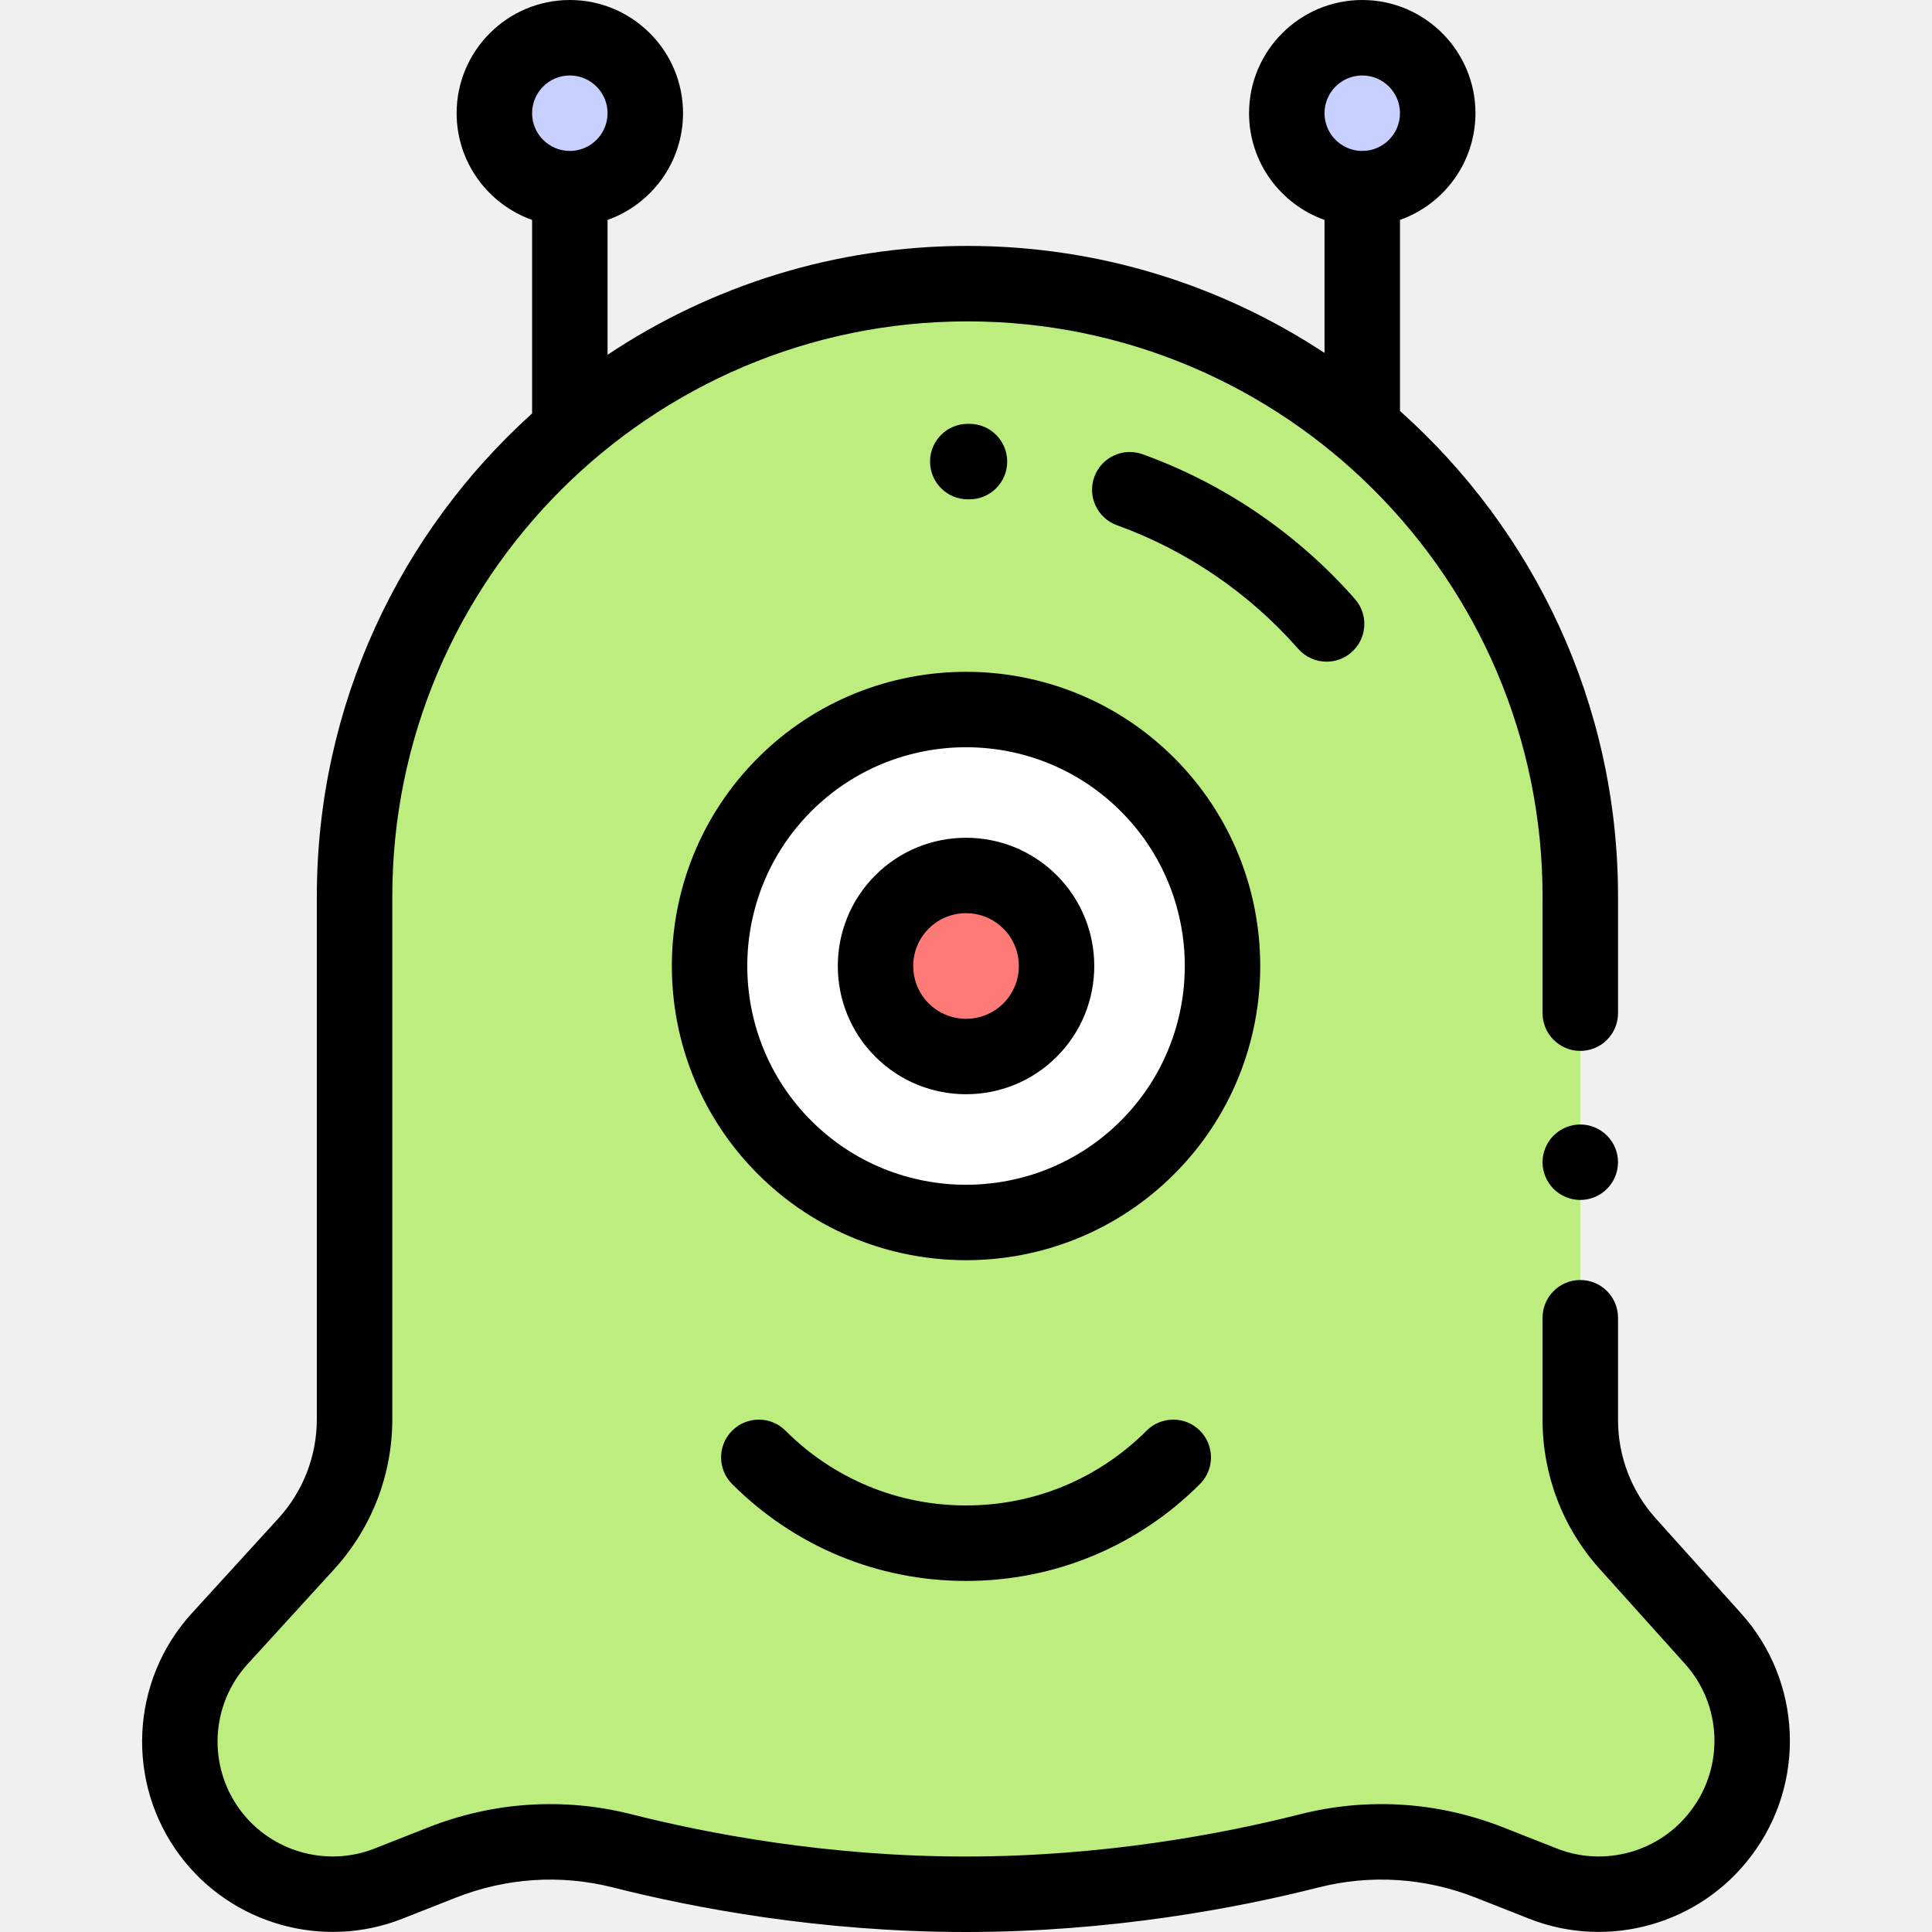
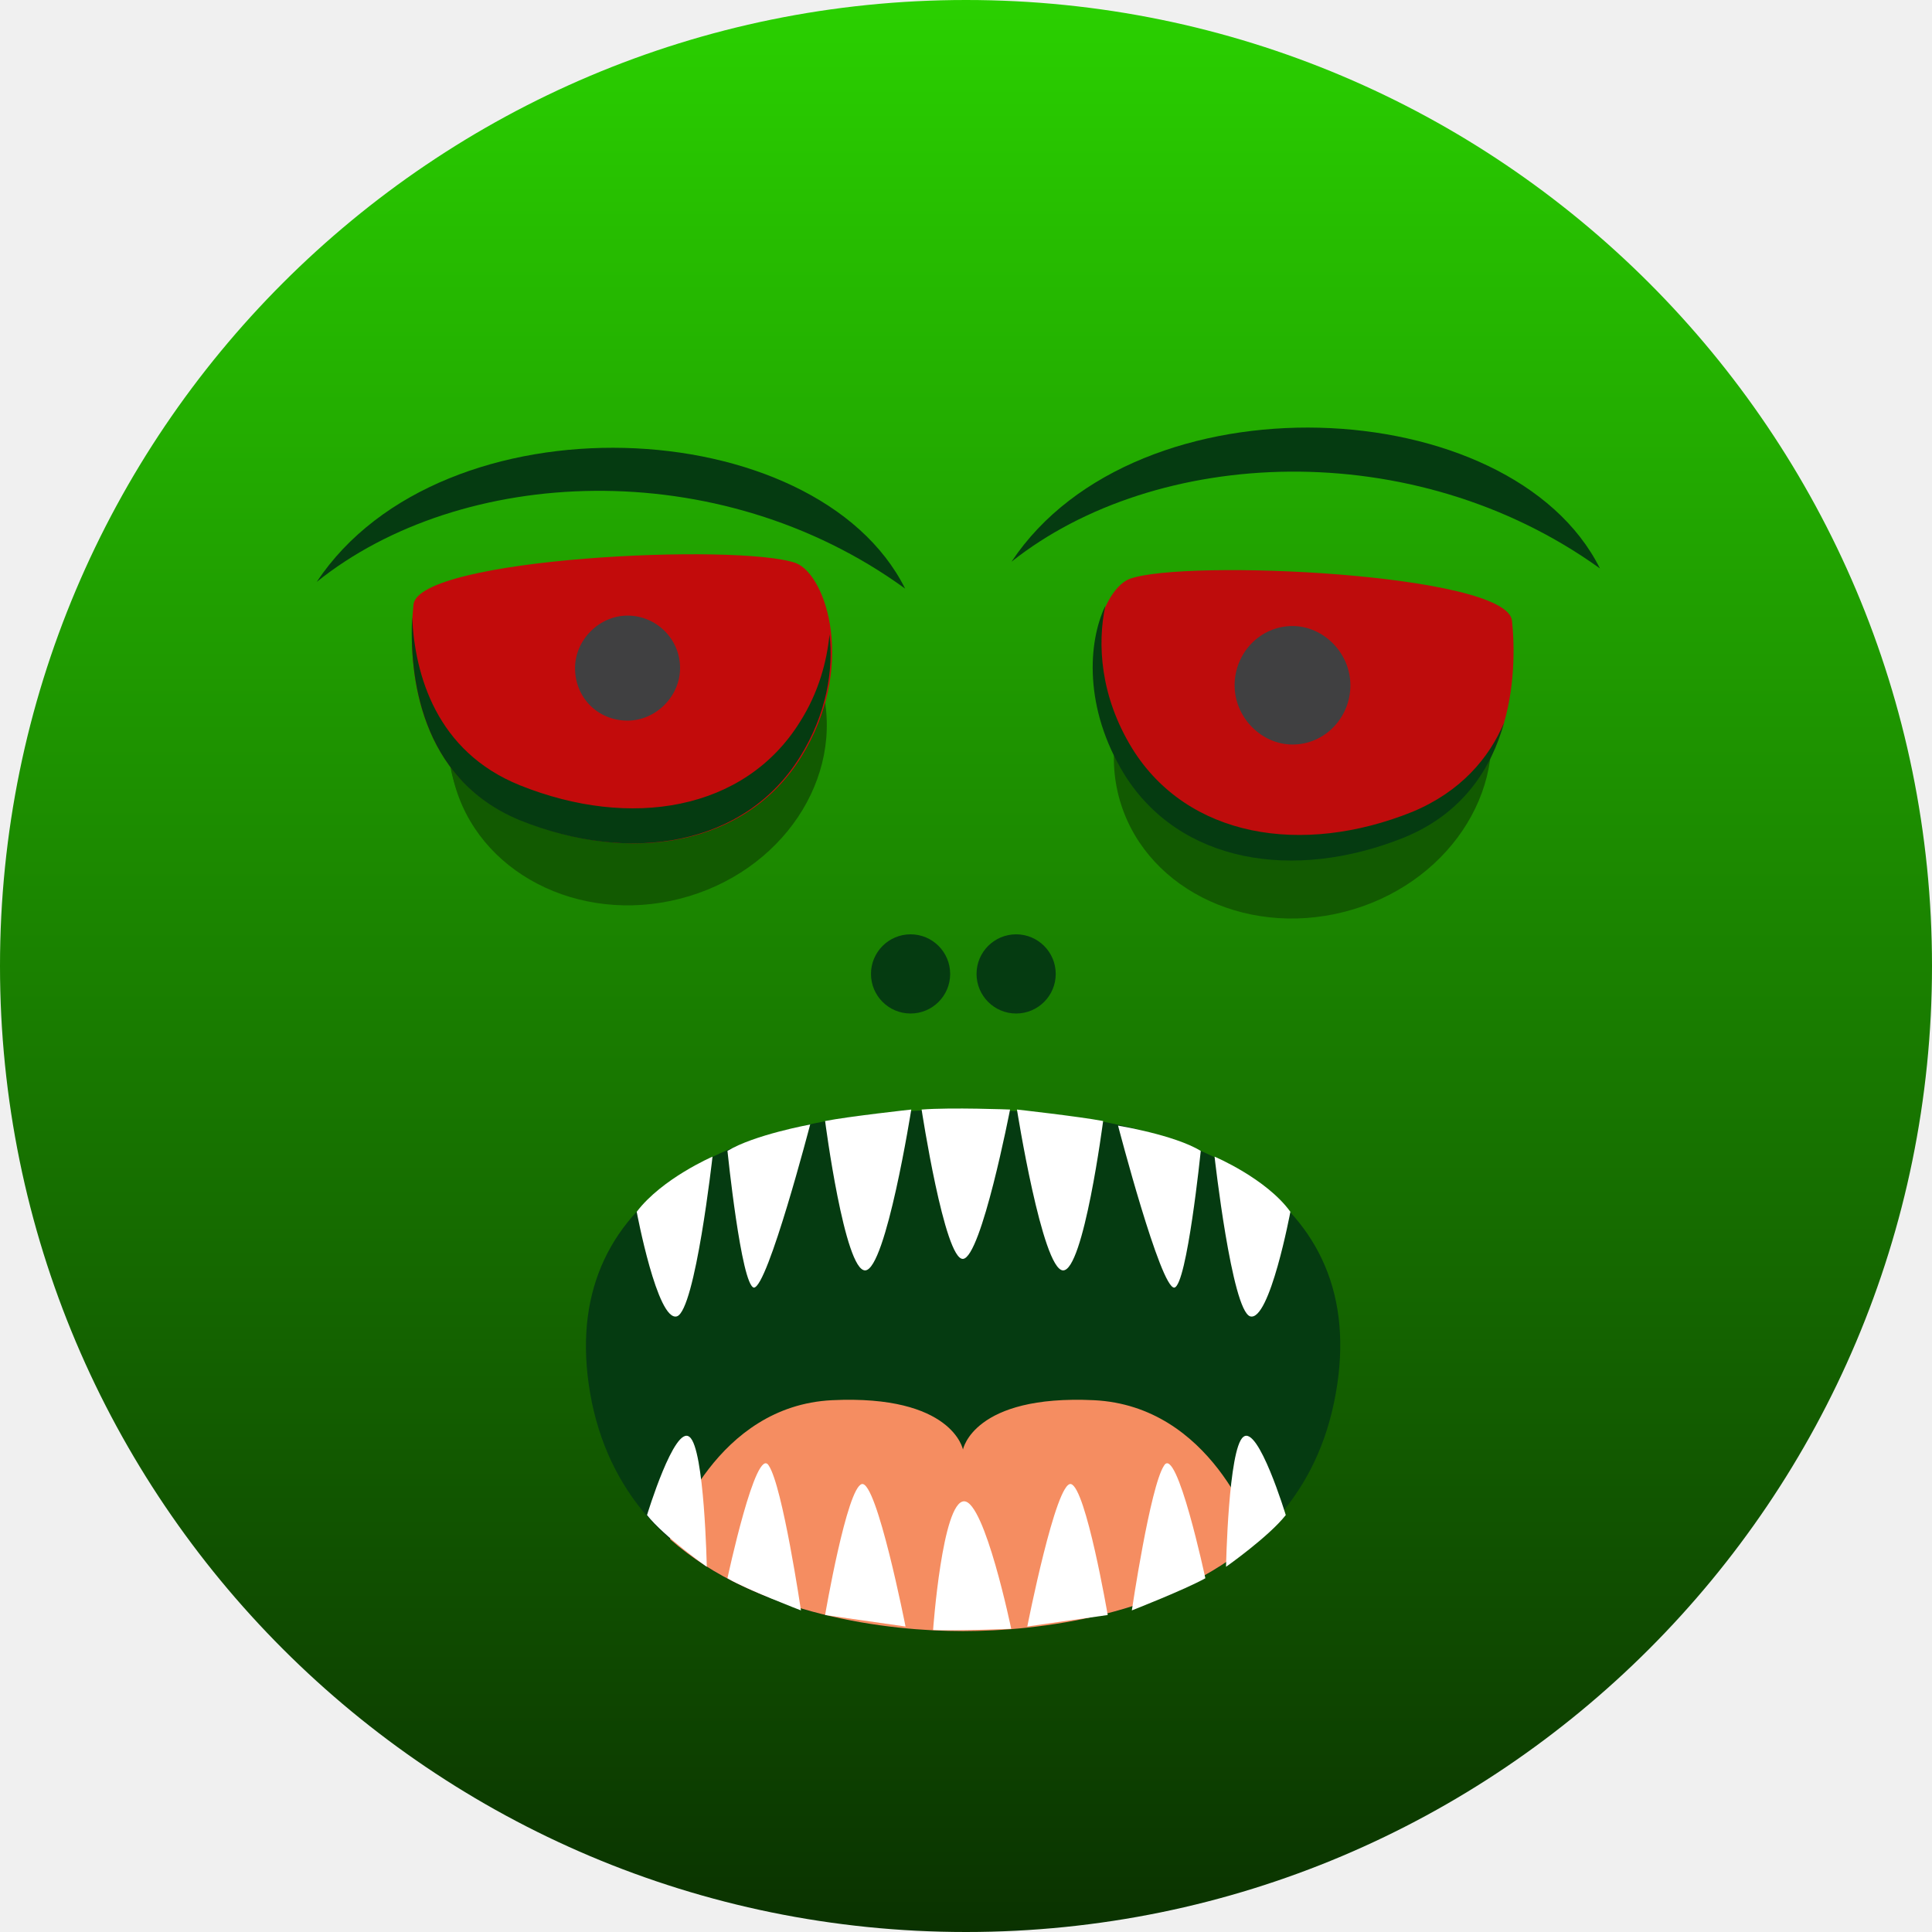
- <svg xmlns="http://www.w3.org/2000/svg" version="1.1" id="Capa_1" x="0px" y="0px" viewBox="0 0 512 512" style="enable-background:new 0 0 512 512;" xml:space="preserve">
-   <path style="fill:#BDED7E;" d="M93.965,237.583v138.508c0,12.235-4.573,24.027-12.822,33.063l-22.913,25.1  c-13.125,14.378-14.151,36.065-2.441,51.617l0,0c10.942,14.533,30.237,19.977,47.162,13.307l14.149-5.577  c15.221-5.999,31.945-7.12,47.804-3.101c20.515,5.198,53.189,11.5,91.027,11.5s70.513-6.302,91.027-11.499  c15.86-4.018,32.583-2.898,47.804,3.101l14.149,5.577c16.925,6.67,36.22,1.226,47.162-13.307l0.158-0.21  c11.639-15.459,10.704-36.995-2.232-51.386l-22.636-25.184c-8.092-9.002-12.568-20.679-12.568-32.783V237.583  c0-89.699-72.716-162.415-162.415-162.415l0,0C166.68,75.168,93.965,147.884,93.965,237.583z" />
-   <g>
-     <circle style="fill:#C8D0FF;" cx="361.01" cy="30" r="20" />
-     <circle style="fill:#C8D0FF;" cx="151.01" cy="30" r="20" />
-   </g>
-   <circle style="fill:#FFFFFF;" cx="256.01" cy="256" r="68" />
-   <circle style="fill:#FE7A77;" cx="256.01" cy="256" r="24" />
-   <path d="M418.79,298c-2.63,0-5.199,1.069-7.069,2.93c-1.86,1.86-2.931,4.44-2.931,7.07s1.07,5.21,2.931,7.069  c1.87,1.86,4.439,2.931,7.069,2.931c2.631,0,5.211-1.07,7.07-2.931c1.87-1.859,2.93-4.43,2.93-7.069c0-2.641-1.06-5.21-2.93-7.07  C424,299.069,421.43,298,418.79,298z" />
-   <path d="M461.437,427.592l-22.638-25.186c-6.451-7.178-10.005-16.446-10.005-26.098v-27.093c0-5.522-4.478-10-10-10s-10,4.478-10,10  v27.093c0,14.597,5.374,28.613,15.131,39.468l22.637,25.185c9.714,10.808,10.421,27.077,1.664,38.707l-0.142,0.189  c-8.208,10.902-22.808,15.023-35.507,10.018l-14.148-5.576c-17.334-6.831-35.98-8.04-53.927-3.491  C324.348,485.913,292.621,492,255.931,492s-68.417-6.087-88.57-11.192c-17.946-4.547-36.594-3.341-53.928,3.491l-14.148,5.576  c-12.697,5.005-27.299,0.884-35.506-10.018c-8.811-11.701-8.037-28.044,1.838-38.86l22.911-25.101  c9.954-10.902,15.437-25.039,15.437-39.805V237.583c0-84.042,68.373-152.415,152.416-152.415  c84.041,0,152.414,68.373,152.414,152.415V268.5c0,5.522,4.478,10,10,10s10-4.478,10-10v-30.917  c0-51.099-22.353-97.069-57.784-128.669V58.28c11.639-4.128,20-15.243,20-28.28c0-16.542-13.458-30-30-30s-30,13.458-30,30  c0,13.036,8.361,24.152,20,28.28v35.253c-27.184-17.918-59.708-28.365-94.631-28.365c-35.239,0-68.037,10.635-95.369,28.852V58.28  c11.639-4.128,20-15.243,20-28.28c0-16.542-13.458-30-30-30s-30,13.458-30,30c0,13.036,8.361,24.152,20,28.28v51.289  c-35.005,31.579-57.046,77.269-57.046,128.014v138.509c0,9.764-3.625,19.111-10.207,26.32l-22.912,25.101  c-16.357,17.918-17.638,44.991-3.045,64.374c13.597,18.061,37.783,24.887,58.818,16.596l14.148-5.576  c13.41-5.284,27.822-6.222,41.682-2.712C183.706,505.58,217.179,512,255.931,512c38.751,0,72.226-6.42,93.483-11.806  c13.859-3.51,28.271-2.573,41.682,2.712l14.148,5.576c21.035,8.291,45.219,1.466,58.834-16.616l0.141-0.189  C478.699,472.446,477.529,445.495,461.437,427.592z M361.01,20c5.514,0,10,4.486,10,10s-4.486,10-10,10s-10-4.486-10-10  S355.497,20,361.01,20z M151.01,20c5.514,0,10,4.486,10,10s-4.486,10-10,10s-10-4.486-10-10S145.497,20,151.01,20z" />
-   <path d="M311.165,200.846c-30.412-30.412-79.896-30.412-110.309,0s-30.412,79.896,0,110.309  c15.206,15.206,35.181,22.809,55.154,22.809s39.948-7.603,55.154-22.809C341.577,280.742,341.577,231.258,311.165,200.846z   M297.022,297.012c-22.613,22.615-59.41,22.615-82.023,0c-22.614-22.614-22.614-59.409,0-82.023  c11.307-11.308,26.159-16.961,41.012-16.961c14.853,0,29.705,5.653,41.012,16.961C319.635,237.603,319.635,274.397,297.022,297.012z  " />
-   <path d="M231.968,231.959c-13.255,13.256-13.255,34.826,0.001,48.083c6.628,6.628,15.334,9.941,24.041,9.941  c8.707,0,17.413-3.313,24.041-9.941c0.001,0,0.001,0,0.001-0.001c13.255-13.256,13.255-34.826-0.001-48.083  C266.796,218.703,245.227,218.702,231.968,231.959z M265.911,265.899c-5.461,5.459-14.343,5.458-19.8,0.001  c-5.458-5.459-5.458-14.342-0.001-19.8c2.73-2.729,6.315-4.094,9.9-4.094s7.171,1.364,9.899,4.093  C271.368,251.559,271.368,260.441,265.911,265.899z" />
-   <path d="M256.915,132.323c5.522,0,10-4.478,10-10s-4.478-10-10-10l-0.439-0.001c-5.522,0-10,4.478-10,10s4.478,10,10,10  L256.915,132.323z" />
-   <path d="M344.051,171.953c1.977,2.248,4.738,3.396,7.514,3.396c2.345,0,4.7-0.82,6.6-2.49c4.147-3.647,4.553-9.966,0.906-14.113  c-15.228-17.316-34.686-30.583-56.272-38.364c-5.198-1.875-10.926,0.82-12.799,6.016c-1.873,5.196,0.82,10.926,6.016,12.799  C314.436,145.837,331.047,157.164,344.051,171.953z" />
-   <path d="M303.854,379.144c-12.779,12.78-29.771,19.818-47.844,19.818s-35.064-7.038-47.844-19.818  c-3.904-3.903-10.234-3.905-14.143,0c-3.905,3.905-3.905,10.237,0,14.143c16.557,16.557,38.57,25.676,61.986,25.676  s45.43-9.119,61.986-25.676c3.905-3.905,3.905-10.237,0-14.143C314.09,375.239,307.76,375.239,303.854,379.144z" />
-   <g>
- </g>
-   <g>
- </g>
-   <g>
- </g>
-   <g>
- </g>
-   <g>
- </g>
-   <g>
- </g>
-   <g>
- </g>
-   <g>
- </g>
-   <g>
- </g>
-   <g>
- </g>
-   <g>
- </g>
-   <g>
- </g>
-   <g>
- </g>
-   <g>
- </g>
-   <g>
- </g>
+ <svg xmlns="http://www.w3.org/2000/svg" width="122" height="122" viewBox="0 0 122 122" fill="none">
+   <circle cx="61" cy="61" r="61" fill="url(#paint0_linear)" />
+   <path d="M60.808 70.064C45.429 70.064 34.837 76.013 37.376 88.563C39.988 101.114 54.062 103 60.808 103C67.555 103 81.629 101.114 84.24 88.563C86.852 76.013 76.188 70.064 60.808 70.064Z" fill="#053B11" />
+   <path d="M60.808 103C65.523 103 73.794 102.057 79.307 97.196C79.162 96.688 76.478 88.781 69.078 88.418C61.461 88.055 60.808 91.537 60.808 91.537C60.808 91.537 60.155 88.055 52.538 88.418C45.211 88.781 42.527 96.688 42.309 97.196C47.822 102.057 56.165 103 60.808 103Z" fill="#F58D61" />
+   <path d="M40.858 95.673C40.858 95.673 42.599 89.942 43.543 90.74C44.486 91.466 44.631 98.938 44.631 98.938C44.631 98.938 41.947 97.052 40.858 95.673Z" fill="white" />
+   <path d="M45.937 99.662C45.937 99.662 47.75 91.174 48.548 92.553C49.419 93.859 50.579 101.693 50.579 101.693C50.579 101.693 47.17 100.388 45.937 99.662Z" fill="white" />
+   <path d="M52.103 101.984C52.103 101.984 53.481 93.931 54.424 93.714C55.367 93.496 57.181 102.709 57.181 102.709C57.181 102.709 53.118 102.129 52.103 101.984Z" fill="white" />
+   <path d="M81.193 95.673C81.193 95.673 79.452 89.942 78.509 90.74C77.566 91.466 77.421 98.938 77.421 98.938C77.421 98.938 80.105 97.052 81.193 95.673Z" fill="white" />
+   <path d="M76.115 99.662C76.115 99.662 74.301 91.174 73.503 92.553C72.633 93.859 71.472 101.693 71.472 101.693C71.472 101.693 74.809 100.388 76.115 99.662Z" fill="white" />
+   <path d="M69.949 101.984C69.949 101.984 68.57 93.931 67.627 93.714C66.684 93.496 64.871 102.709 64.871 102.709C64.871 102.709 68.861 102.129 69.949 101.984Z" fill="white" />
+   <path d="M58.922 102.928C58.922 102.928 59.502 94.803 60.881 94.803C62.186 94.803 63.855 102.855 63.855 102.855C63.855 102.855 60.155 103 58.922 102.928Z" fill="white" />
+   <path d="M40.206 76.521C40.206 76.521 41.511 83.486 42.745 83.123C43.905 82.76 44.993 73.039 44.993 73.039C44.993 73.039 41.802 74.417 40.206 76.521Z" fill="white" />
+   <path d="M45.937 72.676C45.937 72.676 46.807 81.164 47.605 81.309C48.476 81.309 51.16 71.008 51.16 71.008C51.16 71.008 47.605 71.661 45.937 72.676Z" fill="white" />
+   <path d="M52.103 70.79C52.103 70.79 53.336 80.293 54.642 80.221C55.948 80.148 57.544 70.064 57.544 70.064C57.544 70.064 53.554 70.5 52.103 70.79Z" fill="white" />
+   <path d="M81.484 76.521C81.484 76.521 80.178 83.486 78.944 83.123C77.784 82.76 76.696 73.039 76.696 73.039C76.696 73.039 79.96 74.417 81.484 76.521Z" fill="white" />
+   <path d="M75.825 72.676C75.825 72.676 74.954 81.164 74.156 81.309C73.286 81.382 70.602 71.08 70.602 71.08C70.602 71.08 74.156 71.66 75.825 72.676Z" fill="white" />
+   <path d="M69.659 70.79C69.659 70.79 68.425 80.293 67.12 80.221C65.814 80.148 64.218 70.064 64.218 70.064C64.218 70.064 68.135 70.5 69.659 70.79Z" fill="white" />
+   <path d="M58.197 70.064C58.197 70.064 59.647 79.568 60.808 79.495C61.969 79.423 63.782 70.064 63.782 70.064C63.782 70.064 60.083 69.919 58.197 70.064Z" fill="white" />
+   <ellipse cx="82.261" cy="47.276" rx="12" ry="10.635" transform="rotate(-14.3439 82.2607 47.2763)" fill="#125A01" />
+   <ellipse cx="40.184" cy="45.977" rx="12" ry="10.326" transform="rotate(-14.3439 40.1842 45.977)" fill="#125A01" />
+   <ellipse cx="40.283" cy="46.362" rx="12" ry="10.724" transform="rotate(-14.3439 40.2827 46.3621)" fill="#125A01" />
+   <path fill-rule="evenodd" clip-rule="evenodd" d="M26.109 38.192C25.769 41.423 25.939 48.99 32.912 51.796C39.884 54.602 47.111 53.412 50.597 47.8C54.084 42.188 52.213 36.321 50.257 35.556C46.686 34.281 26.364 35.216 26.109 38.192Z" fill="#C20B0B" />
+   <path fill-rule="evenodd" clip-rule="evenodd" d="M39.628 45.505C41.414 45.505 42.944 43.975 42.944 42.189C42.944 40.319 41.414 38.873 39.628 38.873C37.843 38.873 36.312 40.404 36.312 42.189C36.312 44.06 37.758 45.505 39.628 45.505Z" fill="#404041" />
+   <path fill-rule="evenodd" clip-rule="evenodd" d="M50.512 45.589C47.026 51.201 39.798 52.391 32.826 49.586C27.554 47.46 26.194 42.613 26.024 38.957C25.854 42.528 26.449 49.16 32.826 51.796C39.798 54.602 47.026 53.412 50.512 47.8C52.212 45.079 52.637 42.273 52.382 40.062C52.212 41.763 51.702 43.719 50.512 45.589Z" fill="#053B11" />
+   <path fill-rule="evenodd" clip-rule="evenodd" d="M95.478 39.192C95.818 42.423 95.648 49.99 88.676 52.796C81.704 55.602 74.476 54.412 70.99 48.8C67.504 43.188 69.375 37.321 71.33 36.556C74.817 35.281 95.138 36.216 95.478 39.192Z" fill="#BE0C0C" />
+   <path fill-rule="evenodd" clip-rule="evenodd" d="M81.618 47.015C83.659 47.015 85.274 45.314 85.274 43.273C85.274 41.233 83.573 39.532 81.618 39.532C79.577 39.532 77.962 41.233 77.962 43.273C77.962 45.314 79.662 47.015 81.618 47.015Z" fill="#404041" />
+   <path fill-rule="evenodd" clip-rule="evenodd" d="M89.185 51.266C82.213 54.072 74.986 52.882 71.499 47.27C69.459 43.954 69.289 40.638 69.799 38.257C68.694 40.553 68.438 44.719 70.989 48.885C74.475 54.497 81.703 55.688 88.675 52.882C92.416 51.351 94.202 48.46 94.967 45.654C94.032 47.865 92.246 49.991 89.185 51.266Z" fill="#053B11" />
+   <path fill-rule="evenodd" clip-rule="evenodd" d="M63.874 35.47C71.782 23.566 95.42 24.671 101.031 35.895C89.213 27.392 72.972 28.242 63.874 35.47Z" fill="#053B11" />
+   <path fill-rule="evenodd" clip-rule="evenodd" d="M20 36.745C27.908 24.841 51.545 25.947 57.157 37.17C45.338 28.582 29.098 29.433 20 36.745Z" fill="#053B11" />
+   <circle cx="57.5" cy="61.5" r="2.5" fill="#053B11" />
+   <circle cx="64.166" cy="61.5" r="2.5" fill="#053B11" />
+   <defs>
+     <linearGradient id="paint0_linear" x1="61" y1="0" x2="61" y2="122" gradientUnits="userSpaceOnUse">
+       <stop stop-color="#2AD000" />
+       <stop offset="1" stop-color="#0A3200" />
+     </linearGradient>
+   </defs>
</svg>
